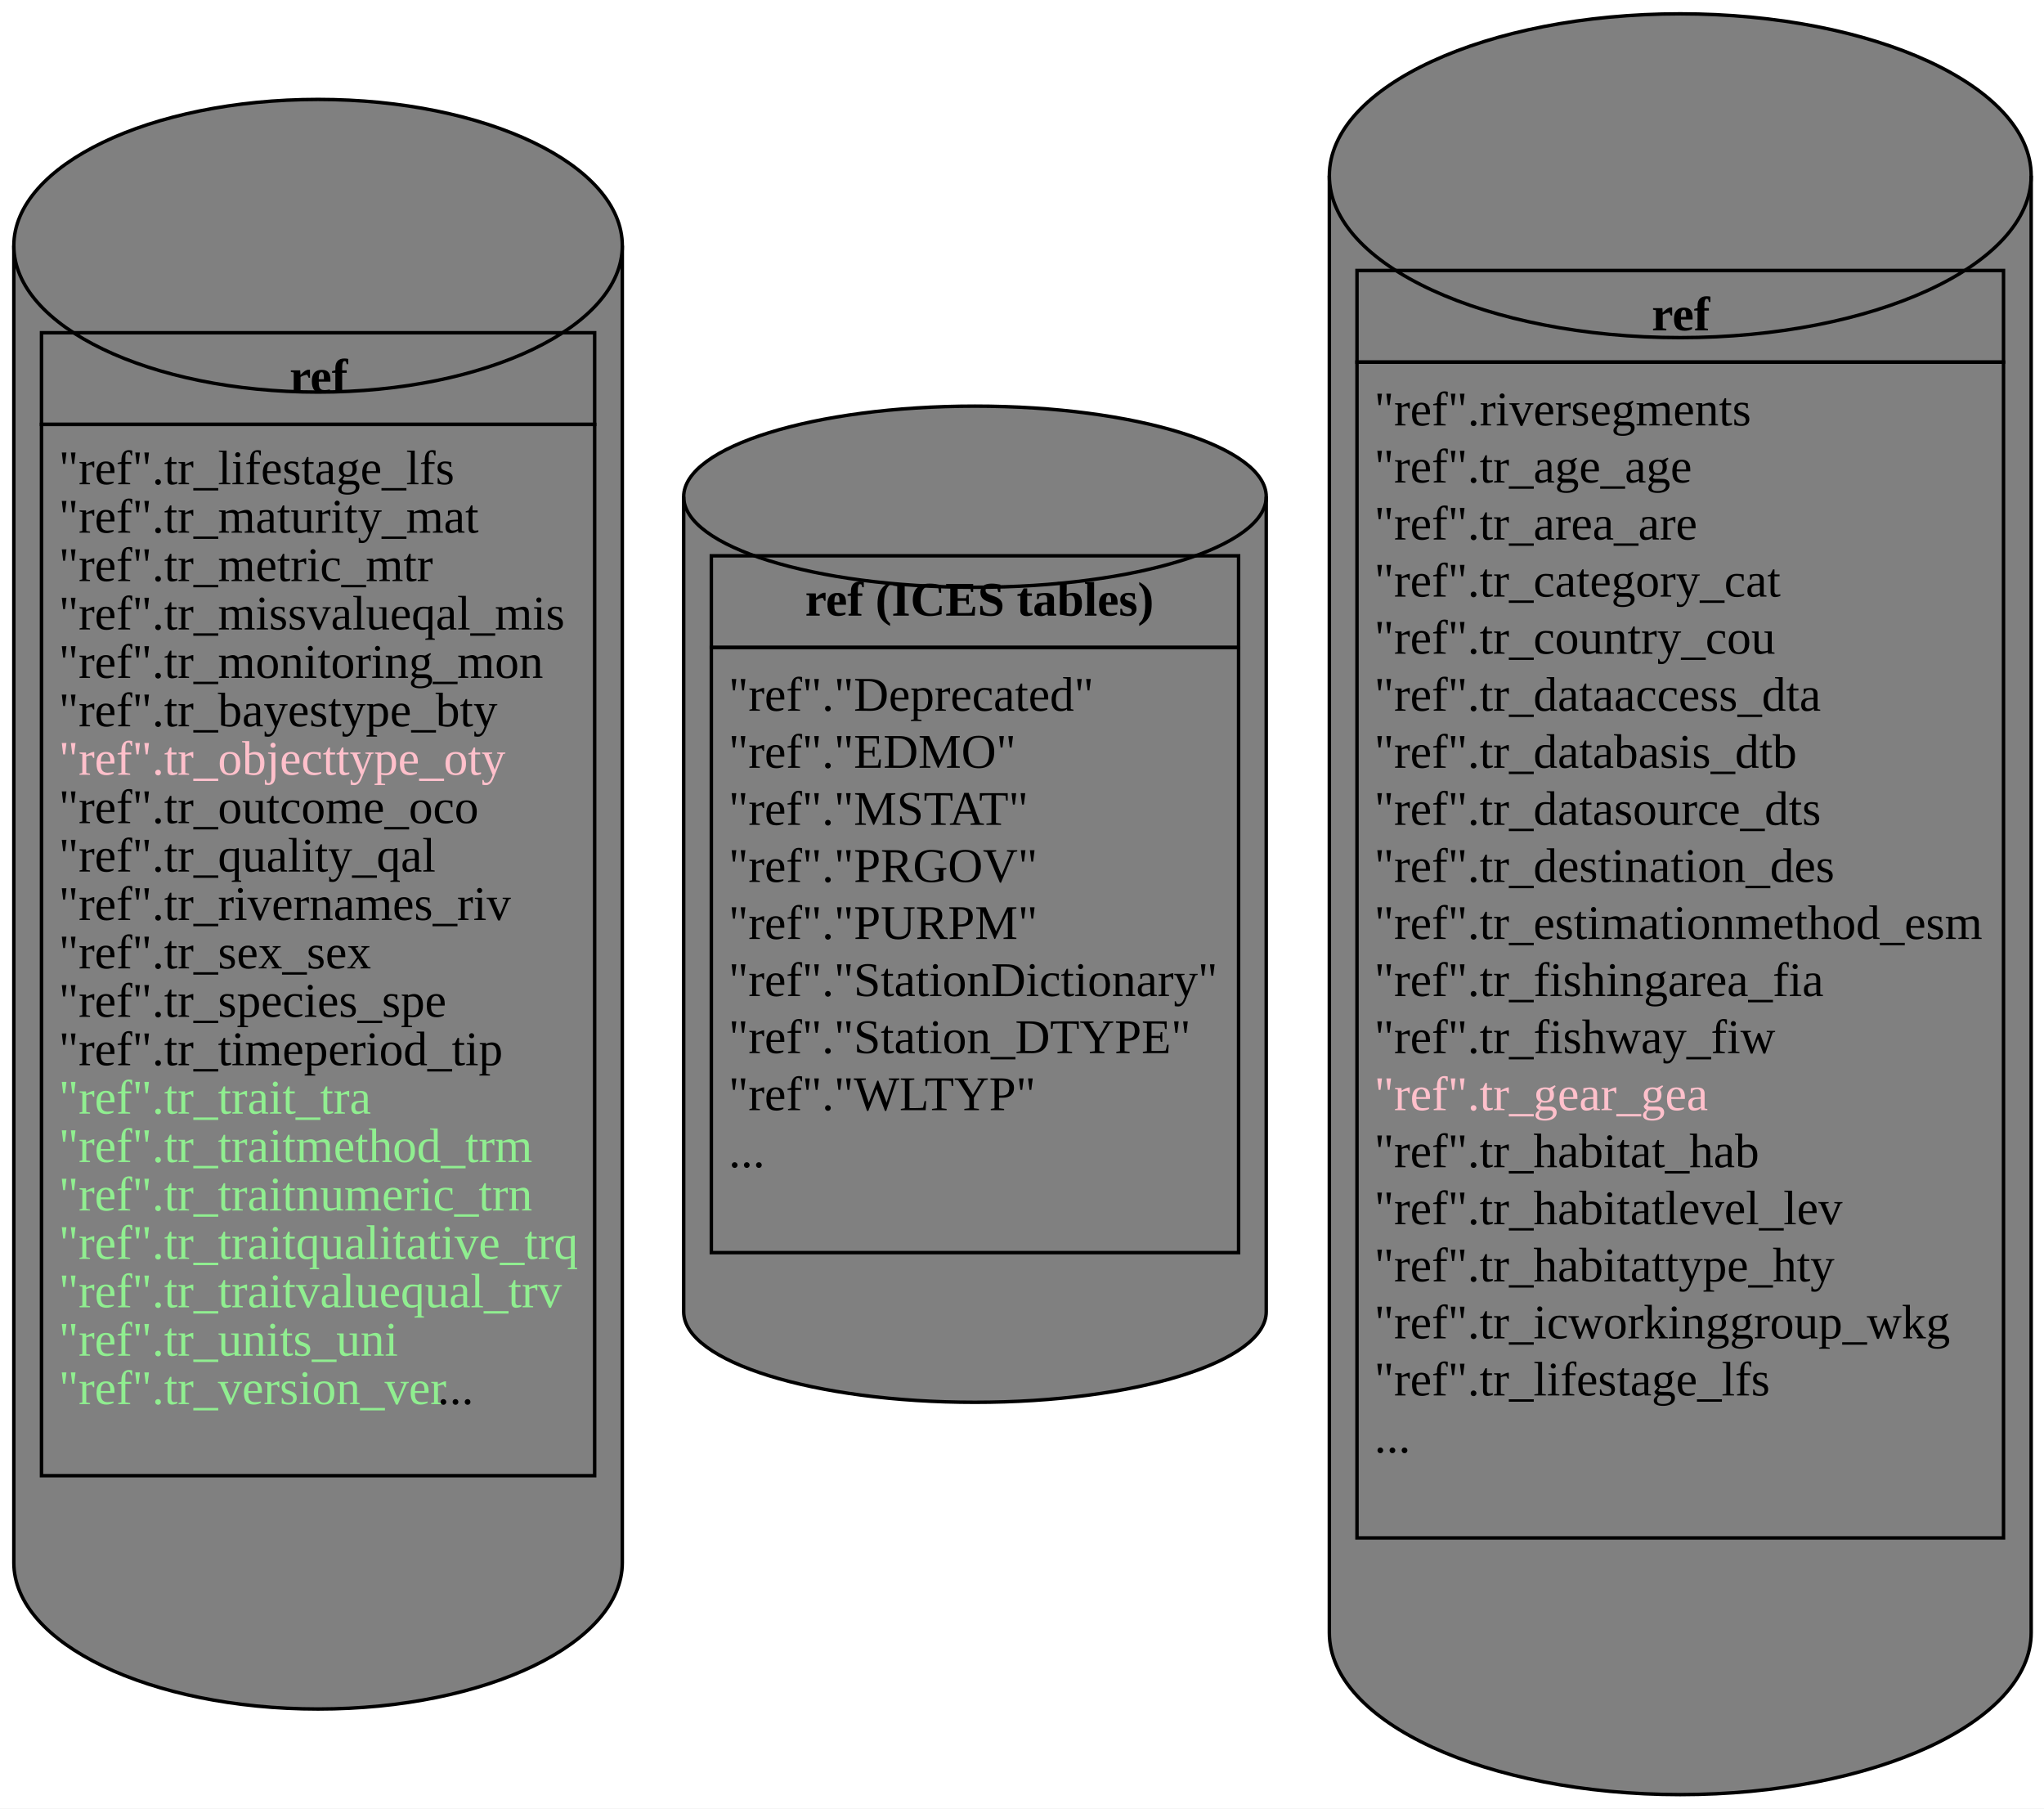
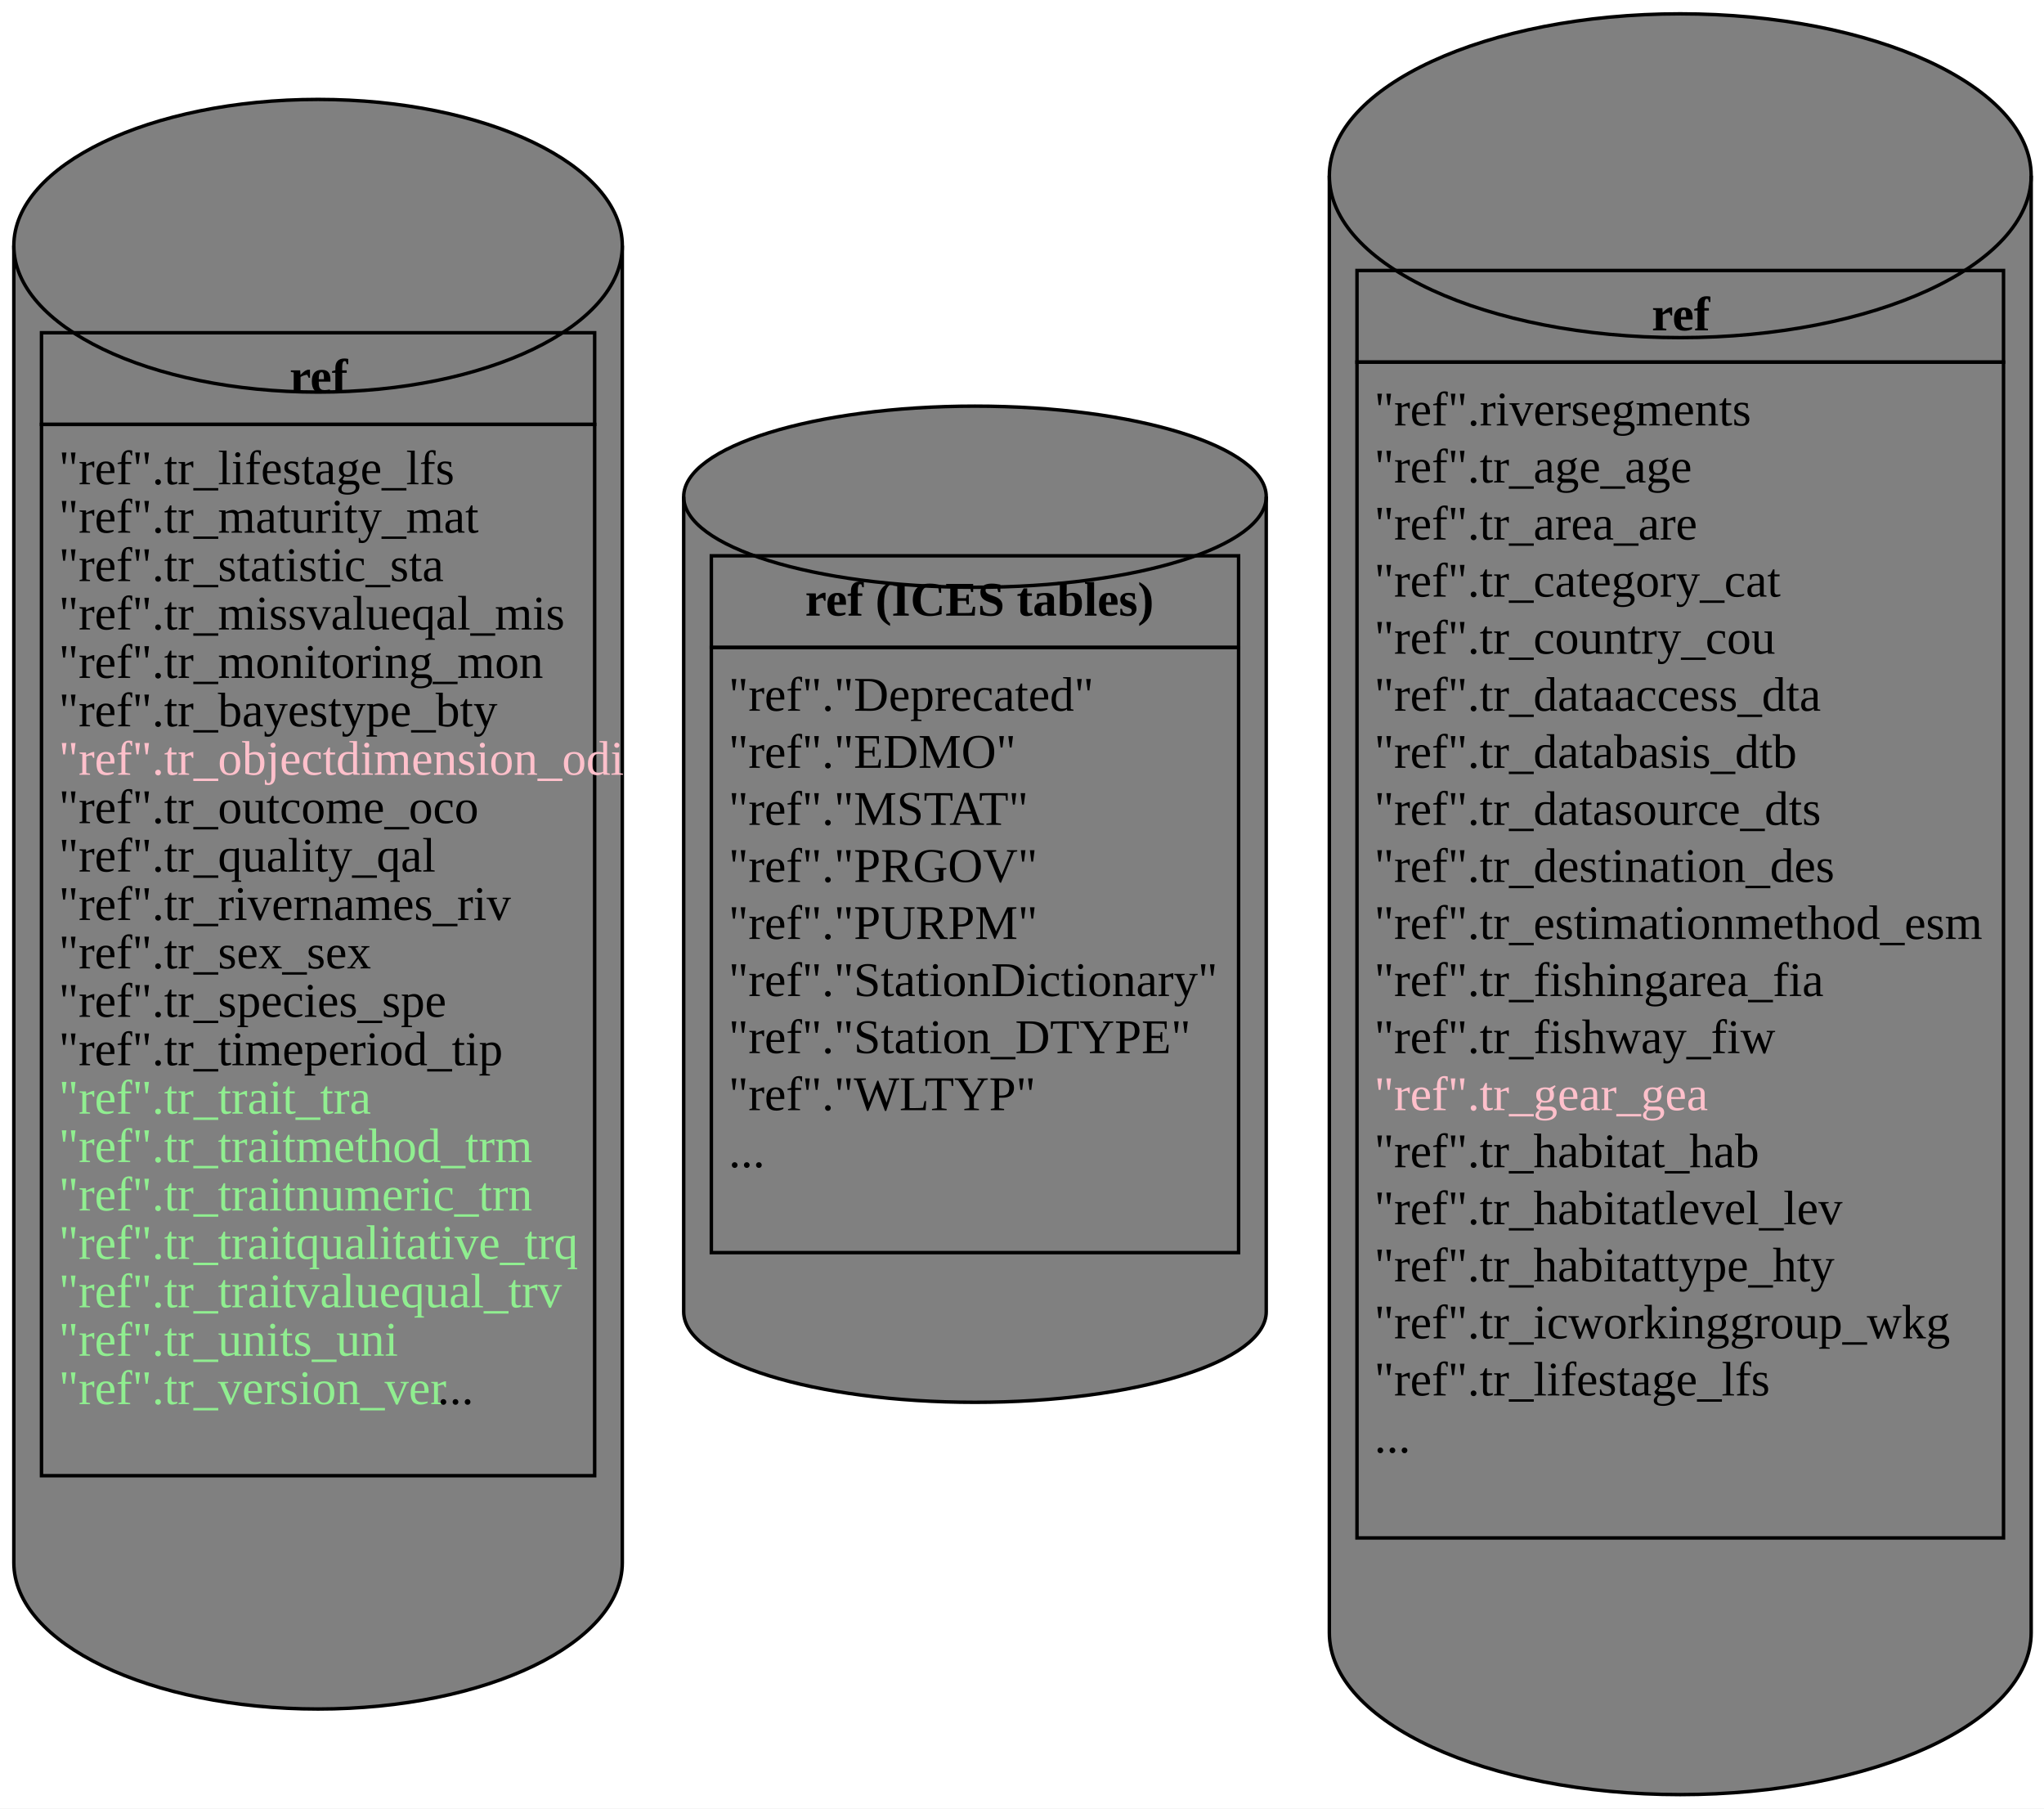
<svg xmlns="http://www.w3.org/2000/svg" width="407pt" height="360pt" viewBox="0.00 0.00 407.00 360.00">
  <g id="graph0" class="graph" transform="scale(0.688419 0.688419) rotate(0) translate(4 518.94)">
    <polygon fill="white" stroke="none" points="-4,4 -4,-518.94 587.5,-518.94 587.5,4 -4,4" />
    <g id="node1" class="node">
      <path fill="gray" stroke="black" d="M176,-447.88C176,-471.22 136.56,-490.19 88,-490.19 39.44,-490.19 0,-471.22 0,-447.88 0,-447.88 0,-67.06 0,-67.06 0,-43.72 39.44,-24.75 88,-24.75 136.56,-24.75 176,-43.72 176,-67.06 176,-67.06 176,-447.88 176,-447.88" />
      <path fill="none" stroke="black" d="M176,-447.88C176,-424.53 136.56,-405.56 88,-405.56 39.44,-405.56 0,-424.53 0,-447.88" />
      <polygon fill="none" stroke="black" points="8,-396.22 8,-422.72 168,-422.72 168,-396.22 8,-396.22" />
      <text xml:space="preserve" text-anchor="start" x="76" y="-405.42" font-family="Times New Roman,serif" font-size="14.00"> </text>
      <text xml:space="preserve" text-anchor="start" x="79.75" y="-405.42" font-family="Times New Roman,serif" font-weight="bold" font-size="14.00">ref</text>
      <text xml:space="preserve" text-anchor="start" x="96.25" y="-405.42" font-family="Times New Roman,serif" font-size="14.00"> </text>
      <polygon fill="none" stroke="black" points="8,-92.22 8,-396.22 168,-396.22 168,-92.22 8,-92.22" />
      <text xml:space="preserve" text-anchor="start" x="13" y="-378.92" font-family="Times New Roman,serif" font-size="14.00">"ref".tr_lifestage_lfs </text>
      <text xml:space="preserve" text-anchor="start" x="13" y="-364.92" font-family="Times New Roman,serif" font-size="14.00">"ref".tr_maturity_mat </text>
-       <text xml:space="preserve" text-anchor="start" x="13" y="-350.92" font-family="Times New Roman,serif" font-size="14.00">"ref".tr_metric_mtr </text>
+       <text xml:space="preserve" text-anchor="start" x="13" y="-350.92" font-family="Times New Roman,serif" font-size="14.00">"ref".tr_statistic_sta </text>
      <text xml:space="preserve" text-anchor="start" x="13" y="-336.92" font-family="Times New Roman,serif" font-size="14.00">"ref".tr_missvalueqal_mis </text>
      <text xml:space="preserve" text-anchor="start" x="13" y="-322.92" font-family="Times New Roman,serif" font-size="14.00">"ref".tr_monitoring_mon </text>
      <text xml:space="preserve" text-anchor="start" x="13" y="-308.92" font-family="Times New Roman,serif" font-size="14.00">"ref".tr_bayestype_bty </text>
-       <text xml:space="preserve" text-anchor="start" x="13" y="-294.92" font-family="Times New Roman,serif" font-size="14.00" fill="pink">"ref".tr_objecttype_oty </text>
+       <text xml:space="preserve" text-anchor="start" x="13" y="-294.92" font-family="Times New Roman,serif" font-size="14.00" fill="pink">"ref".tr_objectdimension_odi </text>
      <text xml:space="preserve" text-anchor="start" x="13" y="-280.92" font-family="Times New Roman,serif" font-size="14.00">"ref".tr_outcome_oco </text>
      <text xml:space="preserve" text-anchor="start" x="13" y="-266.92" font-family="Times New Roman,serif" font-size="14.00">"ref".tr_quality_qal </text>
      <text xml:space="preserve" text-anchor="start" x="13" y="-252.92" font-family="Times New Roman,serif" font-size="14.00">"ref".tr_rivernames_riv </text>
      <text xml:space="preserve" text-anchor="start" x="13" y="-238.92" font-family="Times New Roman,serif" font-size="14.00">"ref".tr_sex_sex </text>
      <text xml:space="preserve" text-anchor="start" x="13" y="-224.92" font-family="Times New Roman,serif" font-size="14.00">"ref".tr_species_spe </text>
      <text xml:space="preserve" text-anchor="start" x="13" y="-210.92" font-family="Times New Roman,serif" font-size="14.00">"ref".tr_timeperiod_tip </text>
      <text xml:space="preserve" text-anchor="start" x="13" y="-196.92" font-family="Times New Roman,serif" font-size="14.00" fill="lightgreen">"ref".tr_trait_tra </text>
      <text xml:space="preserve" text-anchor="start" x="13" y="-182.92" font-family="Times New Roman,serif" font-size="14.00" fill="lightgreen">"ref".tr_traitmethod_trm </text>
      <text xml:space="preserve" text-anchor="start" x="13" y="-168.92" font-family="Times New Roman,serif" font-size="14.00" fill="lightgreen">"ref".tr_traitnumeric_trn </text>
      <text xml:space="preserve" text-anchor="start" x="13" y="-154.92" font-family="Times New Roman,serif" font-size="14.00" fill="lightgreen">"ref".tr_traitqualitative_trq </text>
      <text xml:space="preserve" text-anchor="start" x="13" y="-140.92" font-family="Times New Roman,serif" font-size="14.00" fill="lightgreen">"ref".tr_traitvaluequal_trv </text>
      <text xml:space="preserve" text-anchor="start" x="13" y="-126.92" font-family="Times New Roman,serif" font-size="14.00" fill="lightgreen">"ref".tr_units_uni </text>
      <text xml:space="preserve" text-anchor="start" x="13" y="-112.92" font-family="Times New Roman,serif" font-size="14.00" fill="lightgreen">"ref".tr_version_ver</text>
      <text xml:space="preserve" text-anchor="start" x="122.5" y="-112.92" font-family="Times New Roman,serif" font-size="14.00">... </text>
      <text xml:space="preserve" text-anchor="start" x="86.12" y="-98.92" font-family="Times New Roman,serif" font-size="14.00"> </text>
    </g>
    <g id="node2" class="node">
      <path fill="gray" stroke="black" d="M362.25,-375.31C362.25,-389.76 324.49,-401.5 278,-401.5 231.51,-401.5 193.75,-389.76 193.75,-375.31 193.75,-375.31 193.75,-139.62 193.75,-139.62 193.75,-125.18 231.51,-113.44 278,-113.44 324.49,-113.44 362.25,-125.18 362.25,-139.62 362.25,-139.62 362.25,-375.31 362.25,-375.31" />
      <path fill="none" stroke="black" d="M362.25,-375.31C362.25,-360.86 324.49,-349.12 278,-349.12 231.51,-349.12 193.75,-360.86 193.75,-375.31" />
      <polygon fill="none" stroke="black" points="201.75,-331.72 201.75,-358.22 354.25,-358.22 354.25,-331.72 201.75,-331.72" />
      <text xml:space="preserve" text-anchor="start" x="225.12" y="-340.92" font-family="Times New Roman,serif" font-size="14.00"> </text>
      <text xml:space="preserve" text-anchor="start" x="228.88" y="-340.92" font-family="Times New Roman,serif" font-weight="bold" font-size="14.00">ref (ICES tables)</text>
      <text xml:space="preserve" text-anchor="start" x="327.12" y="-340.92" font-family="Times New Roman,serif" font-size="14.00"> </text>
      <polygon fill="none" stroke="black" points="201.75,-156.72 201.75,-331.72 354.25,-331.72 354.25,-156.72 201.75,-156.72" />
      <text xml:space="preserve" text-anchor="start" x="206.75" y="-313.42" font-family="Times New Roman,serif" font-size="14.00">"ref"."Deprecated"  </text>
      <text xml:space="preserve" text-anchor="start" x="206.75" y="-296.92" font-family="Times New Roman,serif" font-size="14.00">"ref"."EDMO" </text>
      <text xml:space="preserve" text-anchor="start" x="206.75" y="-280.42" font-family="Times New Roman,serif" font-size="14.00">"ref"."MSTAT" </text>
      <text xml:space="preserve" text-anchor="start" x="206.75" y="-263.92" font-family="Times New Roman,serif" font-size="14.00">"ref"."PRGOV" </text>
      <text xml:space="preserve" text-anchor="start" x="206.75" y="-247.42" font-family="Times New Roman,serif" font-size="14.00">"ref"."PURPM" </text>
      <text xml:space="preserve" text-anchor="start" x="206.75" y="-230.92" font-family="Times New Roman,serif" font-size="14.00">"ref"."StationDictionary" </text>
      <text xml:space="preserve" text-anchor="start" x="206.75" y="-214.42" font-family="Times New Roman,serif" font-size="14.00">"ref"."Station_DTYPE" </text>
      <text xml:space="preserve" text-anchor="start" x="206.75" y="-197.92" font-family="Times New Roman,serif" font-size="14.00">"ref"."WLTYP" </text>
      <text xml:space="preserve" text-anchor="start" x="206.75" y="-181.42" font-family="Times New Roman,serif" font-size="14.00">... </text>
      <text xml:space="preserve" text-anchor="start" x="276.12" y="-164.92" font-family="Times New Roman,serif" font-size="14.00"> </text>
    </g>
    <g id="node3" class="node">
      <path fill="gray" stroke="black" d="M583.5,-468.12C583.5,-493.96 538.01,-514.94 482,-514.94 425.99,-514.94 380.5,-493.96 380.5,-468.12 380.5,-468.12 380.5,-46.81 380.5,-46.81 380.5,-20.98 425.99,0 482,0 538.01,0 583.5,-20.98 583.5,-46.81 583.5,-46.81 583.5,-468.12 583.5,-468.12" />
      <path fill="none" stroke="black" d="M583.5,-468.12C583.5,-442.29 538.01,-421.31 482,-421.31 425.99,-421.31 380.5,-442.29 380.5,-468.12" />
      <polygon fill="none" stroke="black" points="388.5,-414.22 388.5,-440.72 575.5,-440.72 575.5,-414.22 388.5,-414.22" />
      <text xml:space="preserve" text-anchor="start" x="470" y="-423.42" font-family="Times New Roman,serif" font-size="14.00"> </text>
      <text xml:space="preserve" text-anchor="start" x="473.75" y="-423.42" font-family="Times New Roman,serif" font-weight="bold" font-size="14.00">ref</text>
      <text xml:space="preserve" text-anchor="start" x="490.25" y="-423.42" font-family="Times New Roman,serif" font-size="14.00"> </text>
      <polygon fill="none" stroke="black" points="388.5,-74.22 388.5,-414.22 575.5,-414.22 575.5,-74.22 388.5,-74.22" />
      <text xml:space="preserve" text-anchor="start" x="393.5" y="-395.92" font-family="Times New Roman,serif" font-size="14.00">"ref".riversegments </text>
      <text xml:space="preserve" text-anchor="start" x="393.5" y="-379.42" font-family="Times New Roman,serif" font-size="14.00">"ref".tr_age_age </text>
      <text xml:space="preserve" text-anchor="start" x="393.5" y="-362.92" font-family="Times New Roman,serif" font-size="14.00">"ref".tr_area_are </text>
      <text xml:space="preserve" text-anchor="start" x="393.5" y="-346.42" font-family="Times New Roman,serif" font-size="14.00">"ref".tr_category_cat </text>
      <text xml:space="preserve" text-anchor="start" x="393.5" y="-329.92" font-family="Times New Roman,serif" font-size="14.00">"ref".tr_country_cou </text>
      <text xml:space="preserve" text-anchor="start" x="393.5" y="-313.42" font-family="Times New Roman,serif" font-size="14.00">"ref".tr_dataaccess_dta </text>
      <text xml:space="preserve" text-anchor="start" x="393.5" y="-296.92" font-family="Times New Roman,serif" font-size="14.00">"ref".tr_databasis_dtb </text>
      <text xml:space="preserve" text-anchor="start" x="393.5" y="-280.42" font-family="Times New Roman,serif" font-size="14.00">"ref".tr_datasource_dts </text>
      <text xml:space="preserve" text-anchor="start" x="393.5" y="-263.92" font-family="Times New Roman,serif" font-size="14.00">"ref".tr_destination_des </text>
      <text xml:space="preserve" text-anchor="start" x="393.5" y="-247.42" font-family="Times New Roman,serif" font-size="14.00">"ref".tr_estimationmethod_esm </text>
      <text xml:space="preserve" text-anchor="start" x="393.5" y="-230.92" font-family="Times New Roman,serif" font-size="14.00">"ref".tr_fishingarea_fia </text>
      <text xml:space="preserve" text-anchor="start" x="393.5" y="-214.42" font-family="Times New Roman,serif" font-size="14.00">"ref".tr_fishway_fiw </text>
      <text xml:space="preserve" text-anchor="start" x="393.5" y="-197.92" font-family="Times New Roman,serif" font-size="14.00" fill="pink">"ref".tr_gear_gea </text>
      <text xml:space="preserve" text-anchor="start" x="393.5" y="-181.42" font-family="Times New Roman,serif" font-size="14.00">"ref".tr_habitat_hab </text>
      <text xml:space="preserve" text-anchor="start" x="393.5" y="-164.92" font-family="Times New Roman,serif" font-size="14.00">"ref".tr_habitatlevel_lev </text>
      <text xml:space="preserve" text-anchor="start" x="393.5" y="-148.42" font-family="Times New Roman,serif" font-size="14.00">"ref".tr_habitattype_hty </text>
      <text xml:space="preserve" text-anchor="start" x="393.5" y="-131.92" font-family="Times New Roman,serif" font-size="14.00">"ref".tr_icworkinggroup_wkg </text>
      <text xml:space="preserve" text-anchor="start" x="393.5" y="-115.42" font-family="Times New Roman,serif" font-size="14.00">"ref".tr_lifestage_lfs </text>
      <text xml:space="preserve" text-anchor="start" x="393.5" y="-98.92" font-family="Times New Roman,serif" font-size="14.00">... </text>
      <text xml:space="preserve" text-anchor="start" x="480.12" y="-82.42" font-family="Times New Roman,serif" font-size="14.00"> </text>
    </g>
  </g>
</svg>
